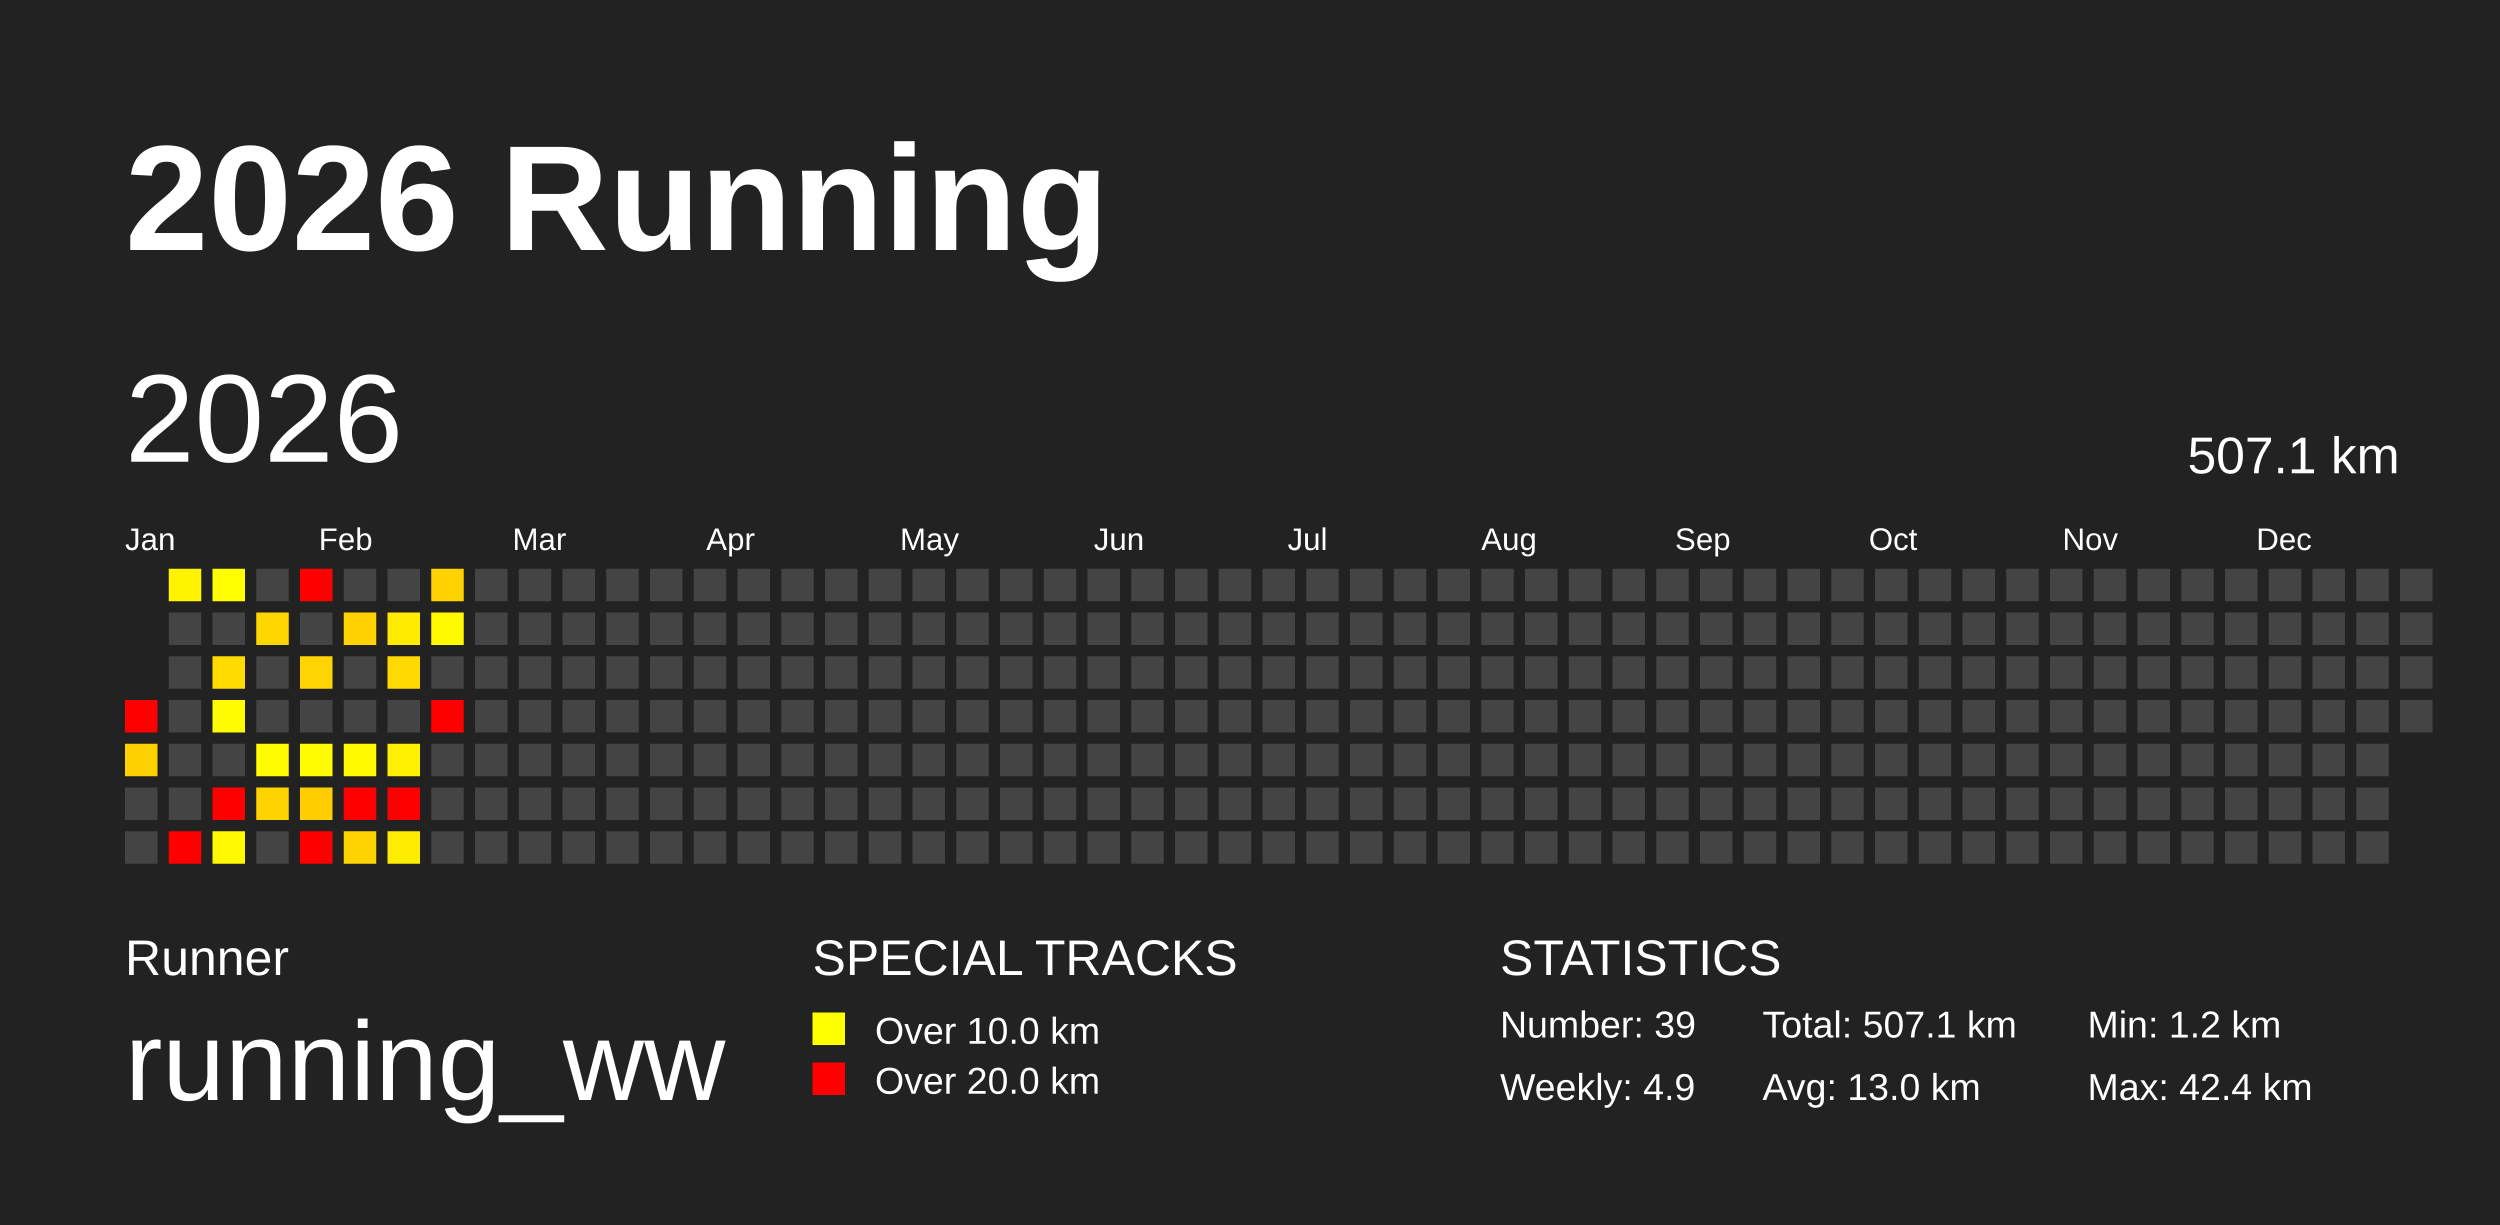
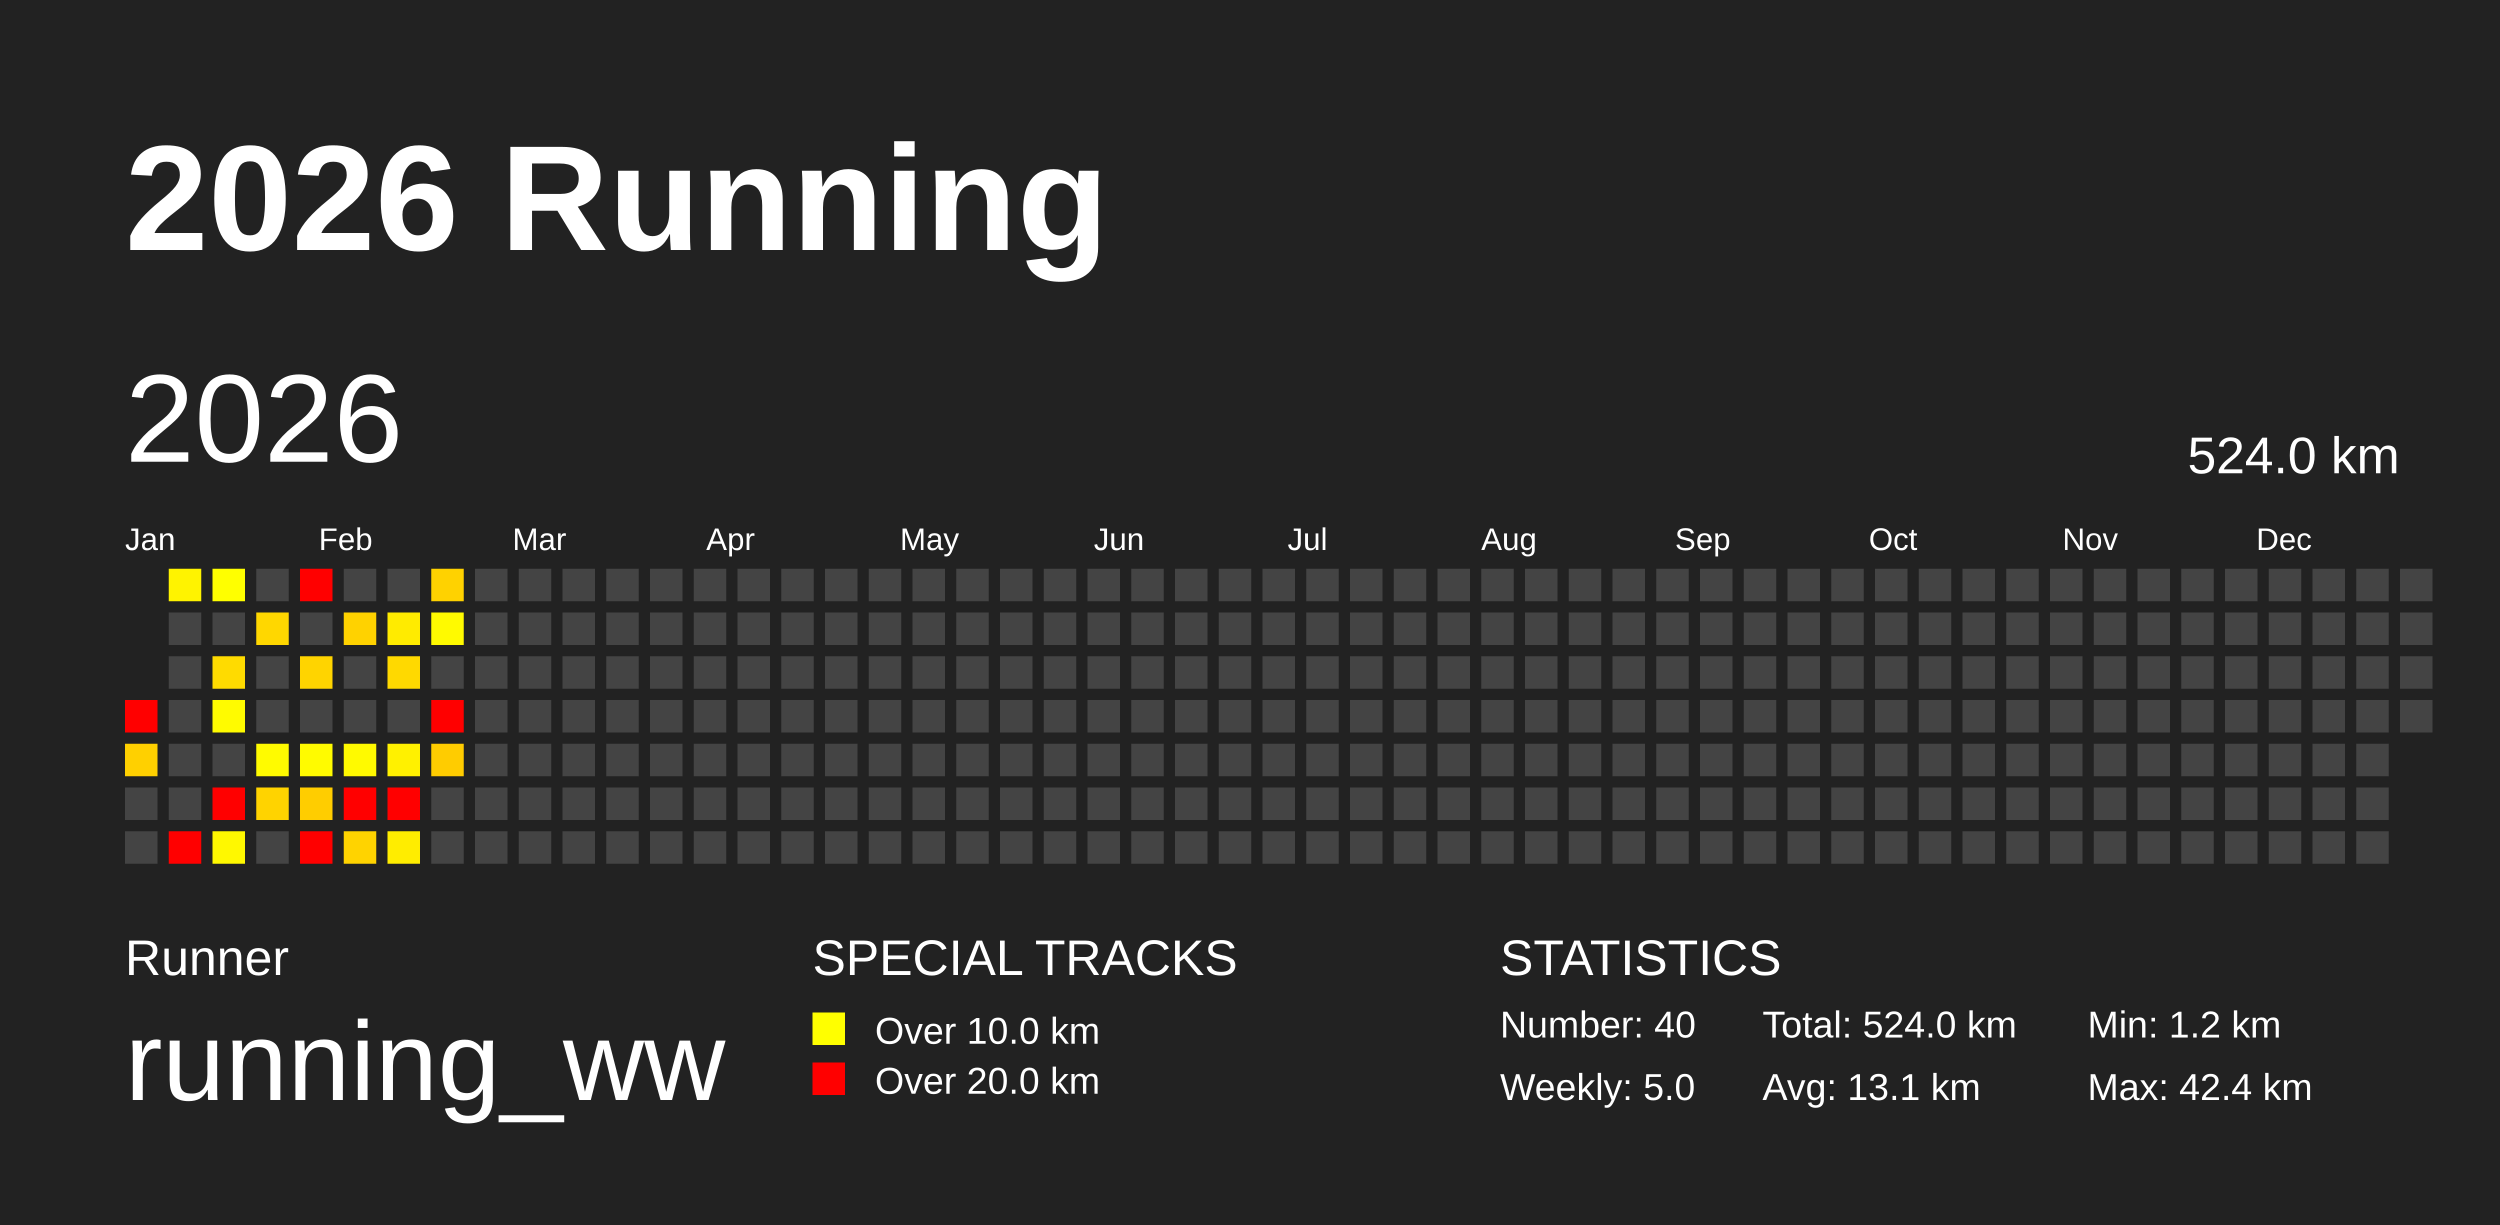
<svg xmlns="http://www.w3.org/2000/svg" baseProfile="full" height="98mm" version="1.1" viewBox="0,0,200,98" width="200mm">
  <defs />
  <rect fill="#222222" height="98" width="200" x="0" y="0" />
  <text fill="#FFFFFF" style="font-size:12px; font-family:Arial; font-weight:bold;" x="10" y="20">2026 Running</text>
  <text fill="#FFFFFF" style="font-size:4px; font-family:Arial" x="10" y="78">Runner</text>
  <text fill="#FFFFFF" style="font-size:9px; font-family:Arial" x="10" y="88">running_ww</text>
  <text fill="#FFFFFF" style="font-size:4px; font-family:Arial" x="65" y="78">SPECIAL TRACKS</text>
  <rect fill="yellow" height="2.6" width="2.6" x="65" y="81" />
  <text fill="#FFFFFF" style="font-size:3px; font-family:Arial" x="70" y="83.5">Over 10.0 km</text>
  <rect fill="red" height="2.6" width="2.6" x="65" y="85" />
  <text fill="#FFFFFF" style="font-size:3px; font-family:Arial" x="70" y="87.5">Over 20.0 km</text>
  <text fill="#FFFFFF" style="font-size:4px; font-family:Arial" x="120" y="78">STATISTICS</text>
-   <text fill="#FFFFFF" style="font-size:3px; font-family:Arial" x="120" y="83">Number: 39</text>
-   <text fill="#FFFFFF" style="font-size:3px; font-family:Arial" x="120" y="88">Weekly: 4.9</text>
-   <text fill="#FFFFFF" style="font-size:3px; font-family:Arial" x="141" y="83">Total: 507.1 km</text>
-   <text fill="#FFFFFF" style="font-size:3px; font-family:Arial" x="141" y="88">Avg: 13.0 km</text>
+   <text fill="#FFFFFF" style="font-size:3px; font-family:Arial" x="120" y="83">Number: 40</text>
+   <text fill="#FFFFFF" style="font-size:3px; font-family:Arial" x="120" y="88">Weekly: 5.0</text>
+   <text fill="#FFFFFF" style="font-size:3px; font-family:Arial" x="141" y="83">Total: 524.0 km</text>
+   <text fill="#FFFFFF" style="font-size:3px; font-family:Arial" x="141" y="88">Avg: 13.1 km</text>
  <text fill="#FFFFFF" style="font-size:3px; font-family:Arial" x="167" y="83">Min: 1.2 km</text>
  <text fill="#FFFFFF" style="font-size:3px; font-family:Arial" x="167" y="88">Max: 42.4 km</text>
  <text dominant-baseline="hanging" fill="#FFFFFF" style="font-size:10.0px; font-family:Arial;" x="10" y="30">2026</text>
-   <text dominant-baseline="hanging" fill="#FFFFFF" style="font-size:4.125px; font-family:Arial;" x="175" y="35">507.1 km</text>
+   <text dominant-baseline="hanging" fill="#FFFFFF" style="font-size:4.125px; font-family:Arial;" x="175" y="35">524.0 km</text>
  <text fill="#FFFFFF" style="font-size:2.5px; font-family:Arial" x="10.0" y="44">Jan</text>
  <text fill="#FFFFFF" style="font-size:2.5px; font-family:Arial" x="25.5" y="44">Feb</text>
  <text fill="#FFFFFF" style="font-size:2.5px; font-family:Arial" x="41.0" y="44">Mar</text>
  <text fill="#FFFFFF" style="font-size:2.5px; font-family:Arial" x="56.5" y="44">Apr</text>
  <text fill="#FFFFFF" style="font-size:2.5px; font-family:Arial" x="72.0" y="44">May</text>
  <text fill="#FFFFFF" style="font-size:2.5px; font-family:Arial" x="87.5" y="44">Jun</text>
  <text fill="#FFFFFF" style="font-size:2.5px; font-family:Arial" x="103.0" y="44">Jul</text>
  <text fill="#FFFFFF" style="font-size:2.5px; font-family:Arial" x="118.5" y="44">Aug</text>
  <text fill="#FFFFFF" style="font-size:2.5px; font-family:Arial" x="134.0" y="44">Sep</text>
  <text fill="#FFFFFF" style="font-size:2.5px; font-family:Arial" x="149.5" y="44">Oct</text>
  <text fill="#FFFFFF" style="font-size:2.5px; font-family:Arial" x="165.0" y="44">Nov</text>
  <text fill="#FFFFFF" style="font-size:2.5px; font-family:Arial" x="180.5" y="44">Dec</text>
  <rect fill="red" height="2.6" width="2.6" x="10.0" y="56.0" />
  <rect fill="#ffd000" height="2.6" width="2.6" x="10.0" y="59.5" />
  <rect fill="#444444" height="2.6" width="2.6" x="10.0" y="63.0" />
  <rect fill="#444444" height="2.6" width="2.6" x="10.0" y="66.5" />
  <rect fill="#fff300" height="2.6" width="2.6" x="13.5" y="45.5" />
  <rect fill="#444444" height="2.6" width="2.6" x="13.5" y="49.0" />
  <rect fill="#444444" height="2.6" width="2.6" x="13.5" y="52.5" />
  <rect fill="#444444" height="2.6" width="2.6" x="13.5" y="56.0" />
  <rect fill="#444444" height="2.6" width="2.6" x="13.5" y="59.5" />
  <rect fill="#444444" height="2.6" width="2.6" x="13.5" y="63.0" />
  <rect fill="red" height="2.6" width="2.6" x="13.5" y="66.5" />
  <rect fill="#ffff00" height="2.6" width="2.6" x="17.0" y="45.5" />
  <rect fill="#444444" height="2.6" width="2.6" x="17.0" y="49.0" />
  <rect fill="#ffdb00" height="2.6" width="2.6" x="17.0" y="52.5" />
  <rect fill="#fffb00" height="2.6" width="2.6" x="17.0" y="56.0" />
  <rect fill="#444444" height="2.6" width="2.6" x="17.0" y="59.5" />
  <rect fill="red" height="2.6" width="2.6" x="17.0" y="63.0" />
  <rect fill="#fff800" height="2.6" width="2.6" x="17.0" y="66.5" />
  <rect fill="#444444" height="2.6" width="2.6" x="20.5" y="45.5" />
  <rect fill="#ffd700" height="2.6" width="2.6" x="20.5" y="49.0" />
  <rect fill="#444444" height="2.6" width="2.6" x="20.5" y="52.5" />
  <rect fill="#444444" height="2.6" width="2.6" x="20.5" y="56.0" />
  <rect fill="#fffb00" height="2.6" width="2.6" x="20.5" y="59.5" />
  <rect fill="#ffd300" height="2.6" width="2.6" x="20.5" y="63.0" />
  <rect fill="#444444" height="2.6" width="2.6" x="20.5" y="66.5" />
  <rect fill="red" height="2.6" width="2.6" x="24.0" y="45.5" />
  <rect fill="#444444" height="2.6" width="2.6" x="24.0" y="49.0" />
  <rect fill="#ffd400" height="2.6" width="2.6" x="24.0" y="52.5" />
  <rect fill="#444444" height="2.6" width="2.6" x="24.0" y="56.0" />
  <rect fill="#fffb00" height="2.6" width="2.6" x="24.0" y="59.5" />
  <rect fill="#ffcd00" height="2.6" width="2.6" x="24.0" y="63.0" />
  <rect fill="red" height="2.6" width="2.6" x="24.0" y="66.5" />
  <rect fill="#444444" height="2.6" width="2.6" x="27.5" y="45.5" />
  <rect fill="#ffd200" height="2.6" width="2.6" x="27.5" y="49.0" />
  <rect fill="#444444" height="2.6" width="2.6" x="27.5" y="52.5" />
  <rect fill="#444444" height="2.6" width="2.6" x="27.5" y="56.0" />
  <rect fill="#fffa00" height="2.6" width="2.6" x="27.5" y="59.5" />
  <rect fill="red" height="2.6" width="2.6" x="27.5" y="63.0" />
  <rect fill="#ffd300" height="2.6" width="2.6" x="27.5" y="66.5" />
  <rect fill="#444444" height="2.6" width="2.6" x="31.0" y="45.5" />
  <rect fill="#ffeb00" height="2.6" width="2.6" x="31.0" y="49.0" />
  <rect fill="#ffd900" height="2.6" width="2.6" x="31.0" y="52.5" />
  <rect fill="#444444" height="2.6" width="2.6" x="31.0" y="56.0" />
  <rect fill="#fff100" height="2.6" width="2.6" x="31.0" y="59.5" />
  <rect fill="red" height="2.6" width="2.6" x="31.0" y="63.0" />
  <rect fill="#ffed00" height="2.6" width="2.6" x="31.0" y="66.5" />
  <rect fill="#ffd200" height="2.6" width="2.6" x="34.5" y="45.5" />
  <rect fill="#fffa00" height="2.6" width="2.6" x="34.5" y="49.0" />
  <rect fill="#444444" height="2.6" width="2.6" x="34.5" y="52.5" />
  <rect fill="red" height="2.6" width="2.6" x="34.5" y="56.0" />
-   <rect fill="#444444" height="2.6" width="2.6" x="34.5" y="59.5" />
+   <rect fill="#ffcc00" height="2.6" width="2.6" x="34.5" y="59.5" />
  <rect fill="#444444" height="2.6" width="2.6" x="34.5" y="63.0" />
  <rect fill="#444444" height="2.6" width="2.6" x="34.5" y="66.5" />
  <rect fill="#444444" height="2.6" width="2.6" x="38.0" y="45.5" />
  <rect fill="#444444" height="2.6" width="2.6" x="38.0" y="49.0" />
  <rect fill="#444444" height="2.6" width="2.6" x="38.0" y="52.5" />
  <rect fill="#444444" height="2.6" width="2.6" x="38.0" y="56.0" />
  <rect fill="#444444" height="2.6" width="2.6" x="38.0" y="59.5" />
  <rect fill="#444444" height="2.6" width="2.6" x="38.0" y="63.0" />
  <rect fill="#444444" height="2.6" width="2.6" x="38.0" y="66.5" />
  <rect fill="#444444" height="2.6" width="2.6" x="41.5" y="45.5" />
  <rect fill="#444444" height="2.6" width="2.6" x="41.5" y="49.0" />
  <rect fill="#444444" height="2.6" width="2.6" x="41.5" y="52.5" />
  <rect fill="#444444" height="2.6" width="2.6" x="41.5" y="56.0" />
  <rect fill="#444444" height="2.6" width="2.6" x="41.5" y="59.5" />
  <rect fill="#444444" height="2.6" width="2.6" x="41.5" y="63.0" />
  <rect fill="#444444" height="2.6" width="2.6" x="41.5" y="66.5" />
  <rect fill="#444444" height="2.6" width="2.6" x="45.0" y="45.5" />
  <rect fill="#444444" height="2.6" width="2.6" x="45.0" y="49.0" />
  <rect fill="#444444" height="2.6" width="2.6" x="45.0" y="52.5" />
  <rect fill="#444444" height="2.6" width="2.6" x="45.0" y="56.0" />
  <rect fill="#444444" height="2.6" width="2.6" x="45.0" y="59.5" />
  <rect fill="#444444" height="2.6" width="2.6" x="45.0" y="63.0" />
  <rect fill="#444444" height="2.6" width="2.6" x="45.0" y="66.5" />
  <rect fill="#444444" height="2.6" width="2.6" x="48.5" y="45.5" />
  <rect fill="#444444" height="2.6" width="2.6" x="48.5" y="49.0" />
  <rect fill="#444444" height="2.6" width="2.6" x="48.5" y="52.5" />
  <rect fill="#444444" height="2.6" width="2.6" x="48.5" y="56.0" />
  <rect fill="#444444" height="2.6" width="2.6" x="48.5" y="59.5" />
  <rect fill="#444444" height="2.6" width="2.6" x="48.5" y="63.0" />
  <rect fill="#444444" height="2.6" width="2.6" x="48.5" y="66.5" />
  <rect fill="#444444" height="2.6" width="2.6" x="52.0" y="45.5" />
  <rect fill="#444444" height="2.6" width="2.6" x="52.0" y="49.0" />
  <rect fill="#444444" height="2.6" width="2.6" x="52.0" y="52.5" />
  <rect fill="#444444" height="2.6" width="2.6" x="52.0" y="56.0" />
  <rect fill="#444444" height="2.6" width="2.6" x="52.0" y="59.5" />
  <rect fill="#444444" height="2.6" width="2.6" x="52.0" y="63.0" />
  <rect fill="#444444" height="2.6" width="2.6" x="52.0" y="66.5" />
  <rect fill="#444444" height="2.6" width="2.6" x="55.5" y="45.5" />
  <rect fill="#444444" height="2.6" width="2.6" x="55.5" y="49.0" />
  <rect fill="#444444" height="2.6" width="2.6" x="55.5" y="52.5" />
  <rect fill="#444444" height="2.6" width="2.6" x="55.5" y="56.0" />
  <rect fill="#444444" height="2.6" width="2.6" x="55.5" y="59.5" />
  <rect fill="#444444" height="2.6" width="2.6" x="55.5" y="63.0" />
  <rect fill="#444444" height="2.6" width="2.6" x="55.5" y="66.5" />
  <rect fill="#444444" height="2.6" width="2.6" x="59.0" y="45.5" />
  <rect fill="#444444" height="2.6" width="2.6" x="59.0" y="49.0" />
  <rect fill="#444444" height="2.6" width="2.6" x="59.0" y="52.5" />
  <rect fill="#444444" height="2.6" width="2.6" x="59.0" y="56.0" />
  <rect fill="#444444" height="2.6" width="2.6" x="59.0" y="59.5" />
  <rect fill="#444444" height="2.6" width="2.6" x="59.0" y="63.0" />
  <rect fill="#444444" height="2.6" width="2.6" x="59.0" y="66.5" />
  <rect fill="#444444" height="2.6" width="2.6" x="62.5" y="45.5" />
  <rect fill="#444444" height="2.6" width="2.6" x="62.5" y="49.0" />
  <rect fill="#444444" height="2.6" width="2.6" x="62.5" y="52.5" />
  <rect fill="#444444" height="2.6" width="2.6" x="62.5" y="56.0" />
  <rect fill="#444444" height="2.6" width="2.6" x="62.5" y="59.5" />
  <rect fill="#444444" height="2.6" width="2.6" x="62.5" y="63.0" />
  <rect fill="#444444" height="2.6" width="2.6" x="62.5" y="66.5" />
  <rect fill="#444444" height="2.6" width="2.6" x="66.0" y="45.5" />
  <rect fill="#444444" height="2.6" width="2.6" x="66.0" y="49.0" />
  <rect fill="#444444" height="2.6" width="2.6" x="66.0" y="52.5" />
  <rect fill="#444444" height="2.6" width="2.6" x="66.0" y="56.0" />
  <rect fill="#444444" height="2.6" width="2.6" x="66.0" y="59.5" />
  <rect fill="#444444" height="2.6" width="2.6" x="66.0" y="63.0" />
  <rect fill="#444444" height="2.6" width="2.6" x="66.0" y="66.5" />
  <rect fill="#444444" height="2.6" width="2.6" x="69.5" y="45.5" />
  <rect fill="#444444" height="2.6" width="2.6" x="69.5" y="49.0" />
  <rect fill="#444444" height="2.6" width="2.6" x="69.5" y="52.5" />
  <rect fill="#444444" height="2.6" width="2.6" x="69.5" y="56.0" />
  <rect fill="#444444" height="2.6" width="2.6" x="69.5" y="59.5" />
  <rect fill="#444444" height="2.6" width="2.6" x="69.5" y="63.0" />
  <rect fill="#444444" height="2.6" width="2.6" x="69.5" y="66.5" />
  <rect fill="#444444" height="2.6" width="2.6" x="73.0" y="45.5" />
  <rect fill="#444444" height="2.6" width="2.6" x="73.0" y="49.0" />
  <rect fill="#444444" height="2.6" width="2.6" x="73.0" y="52.5" />
  <rect fill="#444444" height="2.6" width="2.6" x="73.0" y="56.0" />
  <rect fill="#444444" height="2.6" width="2.6" x="73.0" y="59.5" />
  <rect fill="#444444" height="2.6" width="2.6" x="73.0" y="63.0" />
  <rect fill="#444444" height="2.6" width="2.6" x="73.0" y="66.5" />
  <rect fill="#444444" height="2.6" width="2.6" x="76.5" y="45.5" />
  <rect fill="#444444" height="2.6" width="2.6" x="76.5" y="49.0" />
  <rect fill="#444444" height="2.6" width="2.6" x="76.5" y="52.5" />
  <rect fill="#444444" height="2.6" width="2.6" x="76.5" y="56.0" />
  <rect fill="#444444" height="2.6" width="2.6" x="76.5" y="59.5" />
  <rect fill="#444444" height="2.6" width="2.6" x="76.5" y="63.0" />
  <rect fill="#444444" height="2.6" width="2.6" x="76.5" y="66.5" />
  <rect fill="#444444" height="2.6" width="2.6" x="80.0" y="45.5" />
  <rect fill="#444444" height="2.6" width="2.6" x="80.0" y="49.0" />
  <rect fill="#444444" height="2.6" width="2.6" x="80.0" y="52.5" />
  <rect fill="#444444" height="2.6" width="2.6" x="80.0" y="56.0" />
  <rect fill="#444444" height="2.6" width="2.6" x="80.0" y="59.5" />
  <rect fill="#444444" height="2.6" width="2.6" x="80.0" y="63.0" />
  <rect fill="#444444" height="2.6" width="2.6" x="80.0" y="66.5" />
  <rect fill="#444444" height="2.6" width="2.6" x="83.5" y="45.5" />
  <rect fill="#444444" height="2.6" width="2.6" x="83.5" y="49.0" />
  <rect fill="#444444" height="2.6" width="2.6" x="83.5" y="52.5" />
  <rect fill="#444444" height="2.6" width="2.6" x="83.5" y="56.0" />
  <rect fill="#444444" height="2.6" width="2.6" x="83.5" y="59.5" />
  <rect fill="#444444" height="2.6" width="2.6" x="83.5" y="63.0" />
  <rect fill="#444444" height="2.6" width="2.6" x="83.5" y="66.5" />
  <rect fill="#444444" height="2.6" width="2.6" x="87.0" y="45.5" />
  <rect fill="#444444" height="2.6" width="2.6" x="87.0" y="49.0" />
  <rect fill="#444444" height="2.6" width="2.6" x="87.0" y="52.5" />
  <rect fill="#444444" height="2.6" width="2.6" x="87.0" y="56.0" />
  <rect fill="#444444" height="2.6" width="2.6" x="87.0" y="59.5" />
  <rect fill="#444444" height="2.6" width="2.6" x="87.0" y="63.0" />
  <rect fill="#444444" height="2.6" width="2.6" x="87.0" y="66.5" />
  <rect fill="#444444" height="2.6" width="2.6" x="90.5" y="45.5" />
  <rect fill="#444444" height="2.6" width="2.6" x="90.5" y="49.0" />
  <rect fill="#444444" height="2.6" width="2.6" x="90.5" y="52.5" />
  <rect fill="#444444" height="2.6" width="2.6" x="90.5" y="56.0" />
  <rect fill="#444444" height="2.6" width="2.6" x="90.5" y="59.5" />
  <rect fill="#444444" height="2.6" width="2.6" x="90.5" y="63.0" />
  <rect fill="#444444" height="2.6" width="2.6" x="90.5" y="66.5" />
  <rect fill="#444444" height="2.6" width="2.6" x="94.0" y="45.5" />
  <rect fill="#444444" height="2.6" width="2.6" x="94.0" y="49.0" />
  <rect fill="#444444" height="2.6" width="2.6" x="94.0" y="52.5" />
  <rect fill="#444444" height="2.6" width="2.6" x="94.0" y="56.0" />
  <rect fill="#444444" height="2.6" width="2.6" x="94.0" y="59.5" />
  <rect fill="#444444" height="2.6" width="2.6" x="94.0" y="63.0" />
  <rect fill="#444444" height="2.6" width="2.6" x="94.0" y="66.5" />
  <rect fill="#444444" height="2.6" width="2.6" x="97.5" y="45.5" />
  <rect fill="#444444" height="2.6" width="2.6" x="97.5" y="49.0" />
  <rect fill="#444444" height="2.6" width="2.6" x="97.5" y="52.5" />
  <rect fill="#444444" height="2.6" width="2.6" x="97.5" y="56.0" />
  <rect fill="#444444" height="2.6" width="2.6" x="97.5" y="59.5" />
  <rect fill="#444444" height="2.6" width="2.6" x="97.5" y="63.0" />
  <rect fill="#444444" height="2.6" width="2.6" x="97.5" y="66.5" />
  <rect fill="#444444" height="2.6" width="2.6" x="101.0" y="45.5" />
  <rect fill="#444444" height="2.6" width="2.6" x="101.0" y="49.0" />
  <rect fill="#444444" height="2.6" width="2.6" x="101.0" y="52.5" />
  <rect fill="#444444" height="2.6" width="2.6" x="101.0" y="56.0" />
  <rect fill="#444444" height="2.6" width="2.6" x="101.0" y="59.5" />
  <rect fill="#444444" height="2.6" width="2.6" x="101.0" y="63.0" />
  <rect fill="#444444" height="2.6" width="2.6" x="101.0" y="66.5" />
  <rect fill="#444444" height="2.6" width="2.6" x="104.5" y="45.5" />
  <rect fill="#444444" height="2.6" width="2.6" x="104.5" y="49.0" />
  <rect fill="#444444" height="2.6" width="2.6" x="104.5" y="52.5" />
  <rect fill="#444444" height="2.6" width="2.6" x="104.5" y="56.0" />
  <rect fill="#444444" height="2.6" width="2.6" x="104.5" y="59.5" />
  <rect fill="#444444" height="2.6" width="2.6" x="104.5" y="63.0" />
  <rect fill="#444444" height="2.6" width="2.6" x="104.5" y="66.5" />
  <rect fill="#444444" height="2.6" width="2.6" x="108.0" y="45.5" />
  <rect fill="#444444" height="2.6" width="2.6" x="108.0" y="49.0" />
  <rect fill="#444444" height="2.6" width="2.6" x="108.0" y="52.5" />
  <rect fill="#444444" height="2.6" width="2.6" x="108.0" y="56.0" />
  <rect fill="#444444" height="2.6" width="2.6" x="108.0" y="59.5" />
  <rect fill="#444444" height="2.6" width="2.6" x="108.0" y="63.0" />
  <rect fill="#444444" height="2.6" width="2.6" x="108.0" y="66.5" />
  <rect fill="#444444" height="2.6" width="2.6" x="111.5" y="45.5" />
  <rect fill="#444444" height="2.6" width="2.6" x="111.5" y="49.0" />
  <rect fill="#444444" height="2.6" width="2.6" x="111.5" y="52.5" />
  <rect fill="#444444" height="2.6" width="2.6" x="111.5" y="56.0" />
  <rect fill="#444444" height="2.6" width="2.6" x="111.5" y="59.5" />
  <rect fill="#444444" height="2.6" width="2.6" x="111.5" y="63.0" />
  <rect fill="#444444" height="2.6" width="2.6" x="111.5" y="66.5" />
  <rect fill="#444444" height="2.6" width="2.6" x="115.0" y="45.5" />
  <rect fill="#444444" height="2.6" width="2.6" x="115.0" y="49.0" />
  <rect fill="#444444" height="2.6" width="2.6" x="115.0" y="52.5" />
  <rect fill="#444444" height="2.6" width="2.6" x="115.0" y="56.0" />
  <rect fill="#444444" height="2.6" width="2.6" x="115.0" y="59.5" />
  <rect fill="#444444" height="2.6" width="2.6" x="115.0" y="63.0" />
  <rect fill="#444444" height="2.6" width="2.6" x="115.0" y="66.5" />
  <rect fill="#444444" height="2.6" width="2.6" x="118.5" y="45.5" />
  <rect fill="#444444" height="2.6" width="2.6" x="118.5" y="49.0" />
  <rect fill="#444444" height="2.6" width="2.6" x="118.5" y="52.5" />
  <rect fill="#444444" height="2.6" width="2.6" x="118.5" y="56.0" />
  <rect fill="#444444" height="2.6" width="2.6" x="118.5" y="59.5" />
  <rect fill="#444444" height="2.6" width="2.6" x="118.5" y="63.0" />
  <rect fill="#444444" height="2.6" width="2.6" x="118.5" y="66.5" />
  <rect fill="#444444" height="2.6" width="2.6" x="122.0" y="45.5" />
  <rect fill="#444444" height="2.6" width="2.6" x="122.0" y="49.0" />
  <rect fill="#444444" height="2.6" width="2.6" x="122.0" y="52.5" />
  <rect fill="#444444" height="2.6" width="2.6" x="122.0" y="56.0" />
  <rect fill="#444444" height="2.6" width="2.6" x="122.0" y="59.5" />
  <rect fill="#444444" height="2.6" width="2.6" x="122.0" y="63.0" />
  <rect fill="#444444" height="2.6" width="2.6" x="122.0" y="66.5" />
  <rect fill="#444444" height="2.6" width="2.6" x="125.5" y="45.5" />
  <rect fill="#444444" height="2.6" width="2.6" x="125.5" y="49.0" />
  <rect fill="#444444" height="2.6" width="2.6" x="125.5" y="52.5" />
  <rect fill="#444444" height="2.6" width="2.6" x="125.5" y="56.0" />
  <rect fill="#444444" height="2.6" width="2.6" x="125.5" y="59.5" />
  <rect fill="#444444" height="2.6" width="2.6" x="125.5" y="63.0" />
  <rect fill="#444444" height="2.6" width="2.6" x="125.5" y="66.5" />
  <rect fill="#444444" height="2.6" width="2.6" x="129.0" y="45.5" />
  <rect fill="#444444" height="2.6" width="2.6" x="129.0" y="49.0" />
  <rect fill="#444444" height="2.6" width="2.6" x="129.0" y="52.5" />
  <rect fill="#444444" height="2.6" width="2.6" x="129.0" y="56.0" />
  <rect fill="#444444" height="2.6" width="2.6" x="129.0" y="59.5" />
  <rect fill="#444444" height="2.6" width="2.6" x="129.0" y="63.0" />
  <rect fill="#444444" height="2.6" width="2.6" x="129.0" y="66.5" />
  <rect fill="#444444" height="2.6" width="2.6" x="132.5" y="45.5" />
  <rect fill="#444444" height="2.6" width="2.6" x="132.5" y="49.0" />
  <rect fill="#444444" height="2.6" width="2.6" x="132.5" y="52.5" />
  <rect fill="#444444" height="2.6" width="2.6" x="132.5" y="56.0" />
  <rect fill="#444444" height="2.6" width="2.6" x="132.5" y="59.5" />
  <rect fill="#444444" height="2.6" width="2.6" x="132.5" y="63.0" />
  <rect fill="#444444" height="2.6" width="2.6" x="132.5" y="66.5" />
  <rect fill="#444444" height="2.6" width="2.6" x="136.0" y="45.5" />
  <rect fill="#444444" height="2.6" width="2.6" x="136.0" y="49.0" />
  <rect fill="#444444" height="2.6" width="2.6" x="136.0" y="52.5" />
  <rect fill="#444444" height="2.6" width="2.6" x="136.0" y="56.0" />
  <rect fill="#444444" height="2.6" width="2.6" x="136.0" y="59.5" />
  <rect fill="#444444" height="2.6" width="2.6" x="136.0" y="63.0" />
  <rect fill="#444444" height="2.6" width="2.6" x="136.0" y="66.5" />
  <rect fill="#444444" height="2.6" width="2.6" x="139.5" y="45.5" />
  <rect fill="#444444" height="2.6" width="2.6" x="139.5" y="49.0" />
  <rect fill="#444444" height="2.6" width="2.6" x="139.5" y="52.5" />
  <rect fill="#444444" height="2.6" width="2.6" x="139.5" y="56.0" />
  <rect fill="#444444" height="2.6" width="2.6" x="139.5" y="59.5" />
  <rect fill="#444444" height="2.6" width="2.6" x="139.5" y="63.0" />
  <rect fill="#444444" height="2.6" width="2.6" x="139.5" y="66.5" />
  <rect fill="#444444" height="2.6" width="2.6" x="143.0" y="45.5" />
  <rect fill="#444444" height="2.6" width="2.6" x="143.0" y="49.0" />
  <rect fill="#444444" height="2.6" width="2.6" x="143.0" y="52.5" />
  <rect fill="#444444" height="2.6" width="2.6" x="143.0" y="56.0" />
  <rect fill="#444444" height="2.6" width="2.6" x="143.0" y="59.5" />
  <rect fill="#444444" height="2.6" width="2.6" x="143.0" y="63.0" />
  <rect fill="#444444" height="2.6" width="2.6" x="143.0" y="66.5" />
  <rect fill="#444444" height="2.6" width="2.6" x="146.5" y="45.5" />
  <rect fill="#444444" height="2.6" width="2.6" x="146.5" y="49.0" />
  <rect fill="#444444" height="2.6" width="2.6" x="146.5" y="52.5" />
  <rect fill="#444444" height="2.6" width="2.6" x="146.5" y="56.0" />
  <rect fill="#444444" height="2.6" width="2.6" x="146.5" y="59.5" />
  <rect fill="#444444" height="2.6" width="2.6" x="146.5" y="63.0" />
  <rect fill="#444444" height="2.6" width="2.6" x="146.5" y="66.5" />
  <rect fill="#444444" height="2.6" width="2.6" x="150.0" y="45.5" />
  <rect fill="#444444" height="2.6" width="2.6" x="150.0" y="49.0" />
  <rect fill="#444444" height="2.6" width="2.6" x="150.0" y="52.5" />
  <rect fill="#444444" height="2.6" width="2.6" x="150.0" y="56.0" />
  <rect fill="#444444" height="2.6" width="2.6" x="150.0" y="59.5" />
  <rect fill="#444444" height="2.6" width="2.6" x="150.0" y="63.0" />
  <rect fill="#444444" height="2.6" width="2.6" x="150.0" y="66.5" />
  <rect fill="#444444" height="2.6" width="2.6" x="153.5" y="45.5" />
  <rect fill="#444444" height="2.6" width="2.6" x="153.5" y="49.0" />
  <rect fill="#444444" height="2.6" width="2.6" x="153.5" y="52.5" />
  <rect fill="#444444" height="2.6" width="2.6" x="153.5" y="56.0" />
  <rect fill="#444444" height="2.6" width="2.6" x="153.5" y="59.5" />
  <rect fill="#444444" height="2.6" width="2.6" x="153.5" y="63.0" />
  <rect fill="#444444" height="2.6" width="2.6" x="153.5" y="66.5" />
  <rect fill="#444444" height="2.6" width="2.6" x="157.0" y="45.5" />
  <rect fill="#444444" height="2.6" width="2.6" x="157.0" y="49.0" />
  <rect fill="#444444" height="2.6" width="2.6" x="157.0" y="52.5" />
  <rect fill="#444444" height="2.6" width="2.6" x="157.0" y="56.0" />
  <rect fill="#444444" height="2.6" width="2.6" x="157.0" y="59.5" />
  <rect fill="#444444" height="2.6" width="2.6" x="157.0" y="63.0" />
  <rect fill="#444444" height="2.6" width="2.6" x="157.0" y="66.5" />
  <rect fill="#444444" height="2.6" width="2.6" x="160.5" y="45.5" />
  <rect fill="#444444" height="2.6" width="2.6" x="160.5" y="49.0" />
  <rect fill="#444444" height="2.6" width="2.6" x="160.5" y="52.5" />
  <rect fill="#444444" height="2.6" width="2.6" x="160.5" y="56.0" />
  <rect fill="#444444" height="2.6" width="2.6" x="160.5" y="59.5" />
  <rect fill="#444444" height="2.6" width="2.6" x="160.5" y="63.0" />
  <rect fill="#444444" height="2.6" width="2.6" x="160.5" y="66.5" />
  <rect fill="#444444" height="2.6" width="2.6" x="164.0" y="45.5" />
  <rect fill="#444444" height="2.6" width="2.6" x="164.0" y="49.0" />
  <rect fill="#444444" height="2.6" width="2.6" x="164.0" y="52.5" />
  <rect fill="#444444" height="2.6" width="2.6" x="164.0" y="56.0" />
  <rect fill="#444444" height="2.6" width="2.6" x="164.0" y="59.5" />
  <rect fill="#444444" height="2.6" width="2.6" x="164.0" y="63.0" />
  <rect fill="#444444" height="2.6" width="2.6" x="164.0" y="66.5" />
  <rect fill="#444444" height="2.6" width="2.6" x="167.5" y="45.5" />
  <rect fill="#444444" height="2.6" width="2.6" x="167.5" y="49.0" />
  <rect fill="#444444" height="2.6" width="2.6" x="167.5" y="52.5" />
  <rect fill="#444444" height="2.6" width="2.6" x="167.5" y="56.0" />
  <rect fill="#444444" height="2.6" width="2.6" x="167.5" y="59.5" />
  <rect fill="#444444" height="2.6" width="2.6" x="167.5" y="63.0" />
  <rect fill="#444444" height="2.6" width="2.6" x="167.5" y="66.5" />
  <rect fill="#444444" height="2.6" width="2.6" x="171.0" y="45.5" />
  <rect fill="#444444" height="2.6" width="2.6" x="171.0" y="49.0" />
  <rect fill="#444444" height="2.6" width="2.6" x="171.0" y="52.5" />
  <rect fill="#444444" height="2.6" width="2.6" x="171.0" y="56.0" />
  <rect fill="#444444" height="2.6" width="2.6" x="171.0" y="59.5" />
  <rect fill="#444444" height="2.6" width="2.6" x="171.0" y="63.0" />
  <rect fill="#444444" height="2.6" width="2.6" x="171.0" y="66.5" />
  <rect fill="#444444" height="2.6" width="2.6" x="174.5" y="45.5" />
  <rect fill="#444444" height="2.6" width="2.6" x="174.5" y="49.0" />
  <rect fill="#444444" height="2.6" width="2.6" x="174.5" y="52.5" />
  <rect fill="#444444" height="2.6" width="2.6" x="174.5" y="56.0" />
  <rect fill="#444444" height="2.6" width="2.6" x="174.5" y="59.5" />
  <rect fill="#444444" height="2.6" width="2.6" x="174.5" y="63.0" />
  <rect fill="#444444" height="2.6" width="2.6" x="174.5" y="66.5" />
  <rect fill="#444444" height="2.6" width="2.6" x="178.0" y="45.5" />
  <rect fill="#444444" height="2.6" width="2.6" x="178.0" y="49.0" />
  <rect fill="#444444" height="2.6" width="2.6" x="178.0" y="52.5" />
  <rect fill="#444444" height="2.6" width="2.6" x="178.0" y="56.0" />
  <rect fill="#444444" height="2.6" width="2.6" x="178.0" y="59.5" />
  <rect fill="#444444" height="2.6" width="2.6" x="178.0" y="63.0" />
  <rect fill="#444444" height="2.6" width="2.6" x="178.0" y="66.5" />
  <rect fill="#444444" height="2.6" width="2.6" x="181.5" y="45.5" />
  <rect fill="#444444" height="2.6" width="2.6" x="181.5" y="49.0" />
  <rect fill="#444444" height="2.6" width="2.6" x="181.5" y="52.5" />
  <rect fill="#444444" height="2.6" width="2.6" x="181.5" y="56.0" />
  <rect fill="#444444" height="2.6" width="2.6" x="181.5" y="59.5" />
  <rect fill="#444444" height="2.6" width="2.6" x="181.5" y="63.0" />
  <rect fill="#444444" height="2.6" width="2.6" x="181.5" y="66.5" />
  <rect fill="#444444" height="2.6" width="2.6" x="185.0" y="45.5" />
  <rect fill="#444444" height="2.6" width="2.6" x="185.0" y="49.0" />
  <rect fill="#444444" height="2.6" width="2.6" x="185.0" y="52.5" />
  <rect fill="#444444" height="2.6" width="2.6" x="185.0" y="56.0" />
  <rect fill="#444444" height="2.6" width="2.6" x="185.0" y="59.5" />
  <rect fill="#444444" height="2.6" width="2.6" x="185.0" y="63.0" />
  <rect fill="#444444" height="2.6" width="2.6" x="185.0" y="66.5" />
  <rect fill="#444444" height="2.6" width="2.6" x="188.5" y="45.5" />
  <rect fill="#444444" height="2.6" width="2.6" x="188.5" y="49.0" />
  <rect fill="#444444" height="2.6" width="2.6" x="188.5" y="52.5" />
  <rect fill="#444444" height="2.6" width="2.6" x="188.5" y="56.0" />
  <rect fill="#444444" height="2.6" width="2.6" x="188.5" y="59.5" />
  <rect fill="#444444" height="2.6" width="2.6" x="188.5" y="63.0" />
  <rect fill="#444444" height="2.6" width="2.6" x="188.5" y="66.5" />
  <rect fill="#444444" height="2.6" width="2.6" x="192.0" y="45.5" />
  <rect fill="#444444" height="2.6" width="2.6" x="192.0" y="49.0" />
  <rect fill="#444444" height="2.6" width="2.6" x="192.0" y="52.5" />
  <rect fill="#444444" height="2.6" width="2.6" x="192.0" y="56.0" />
</svg>
